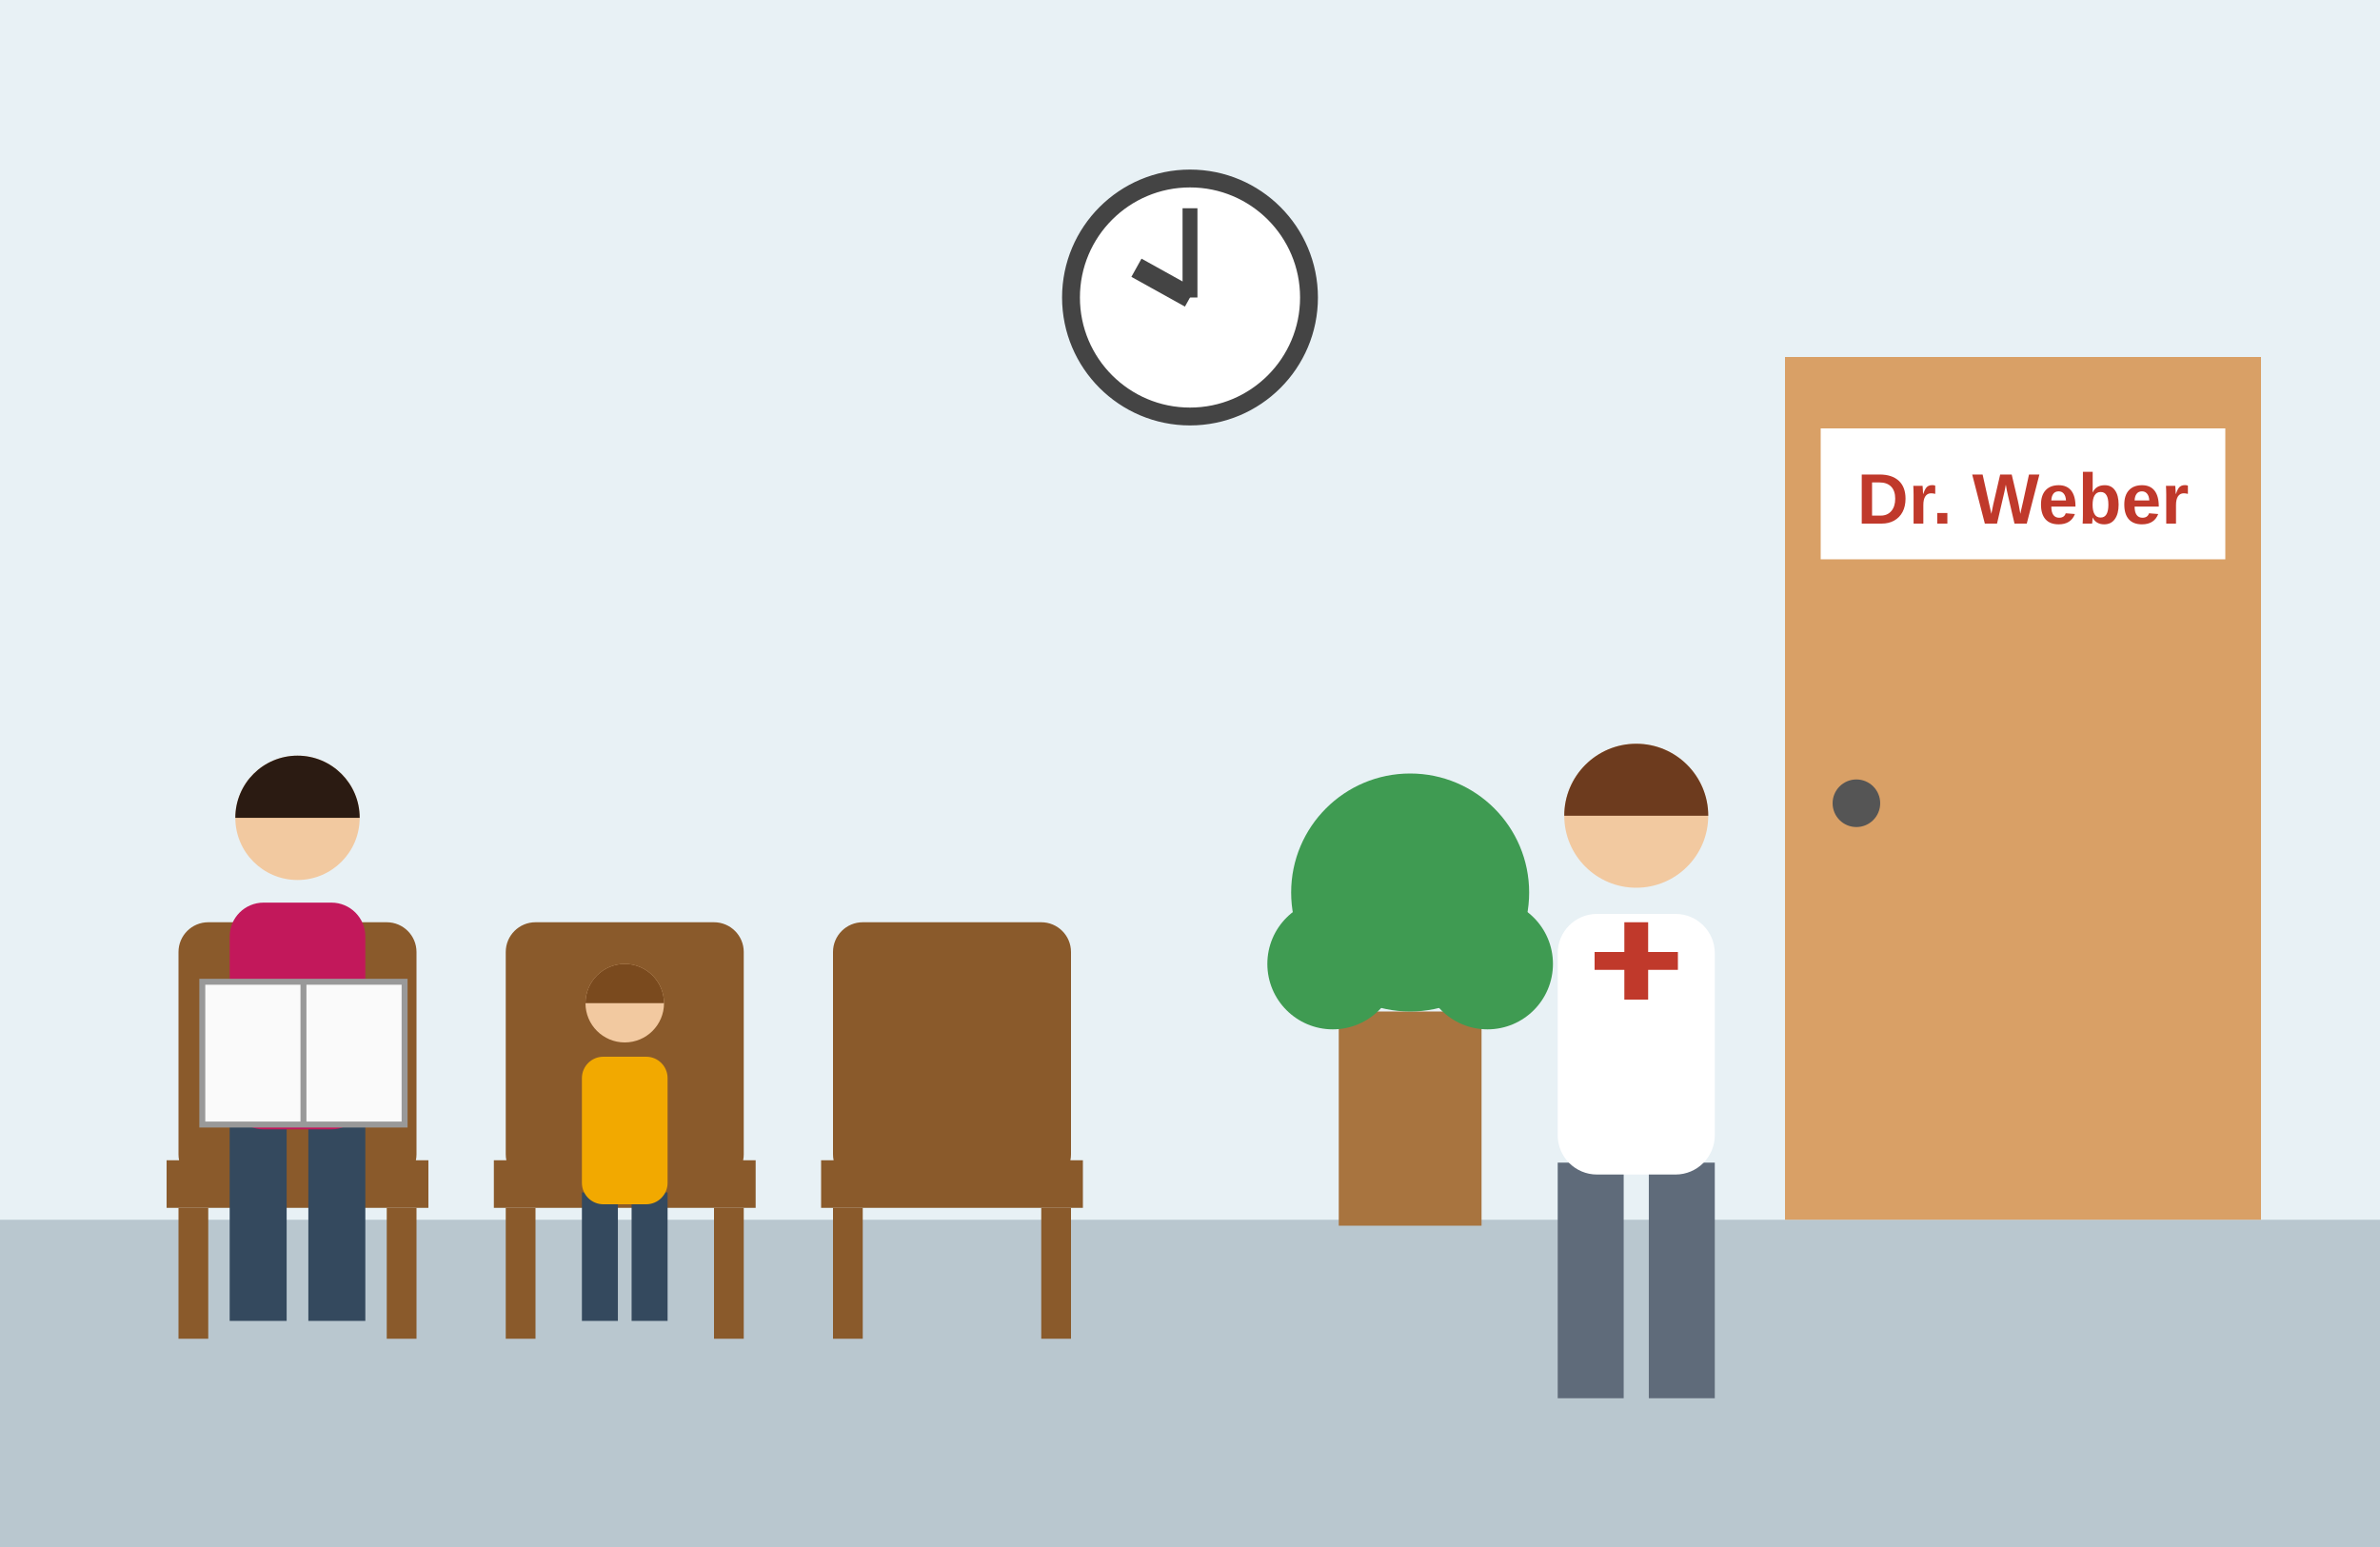
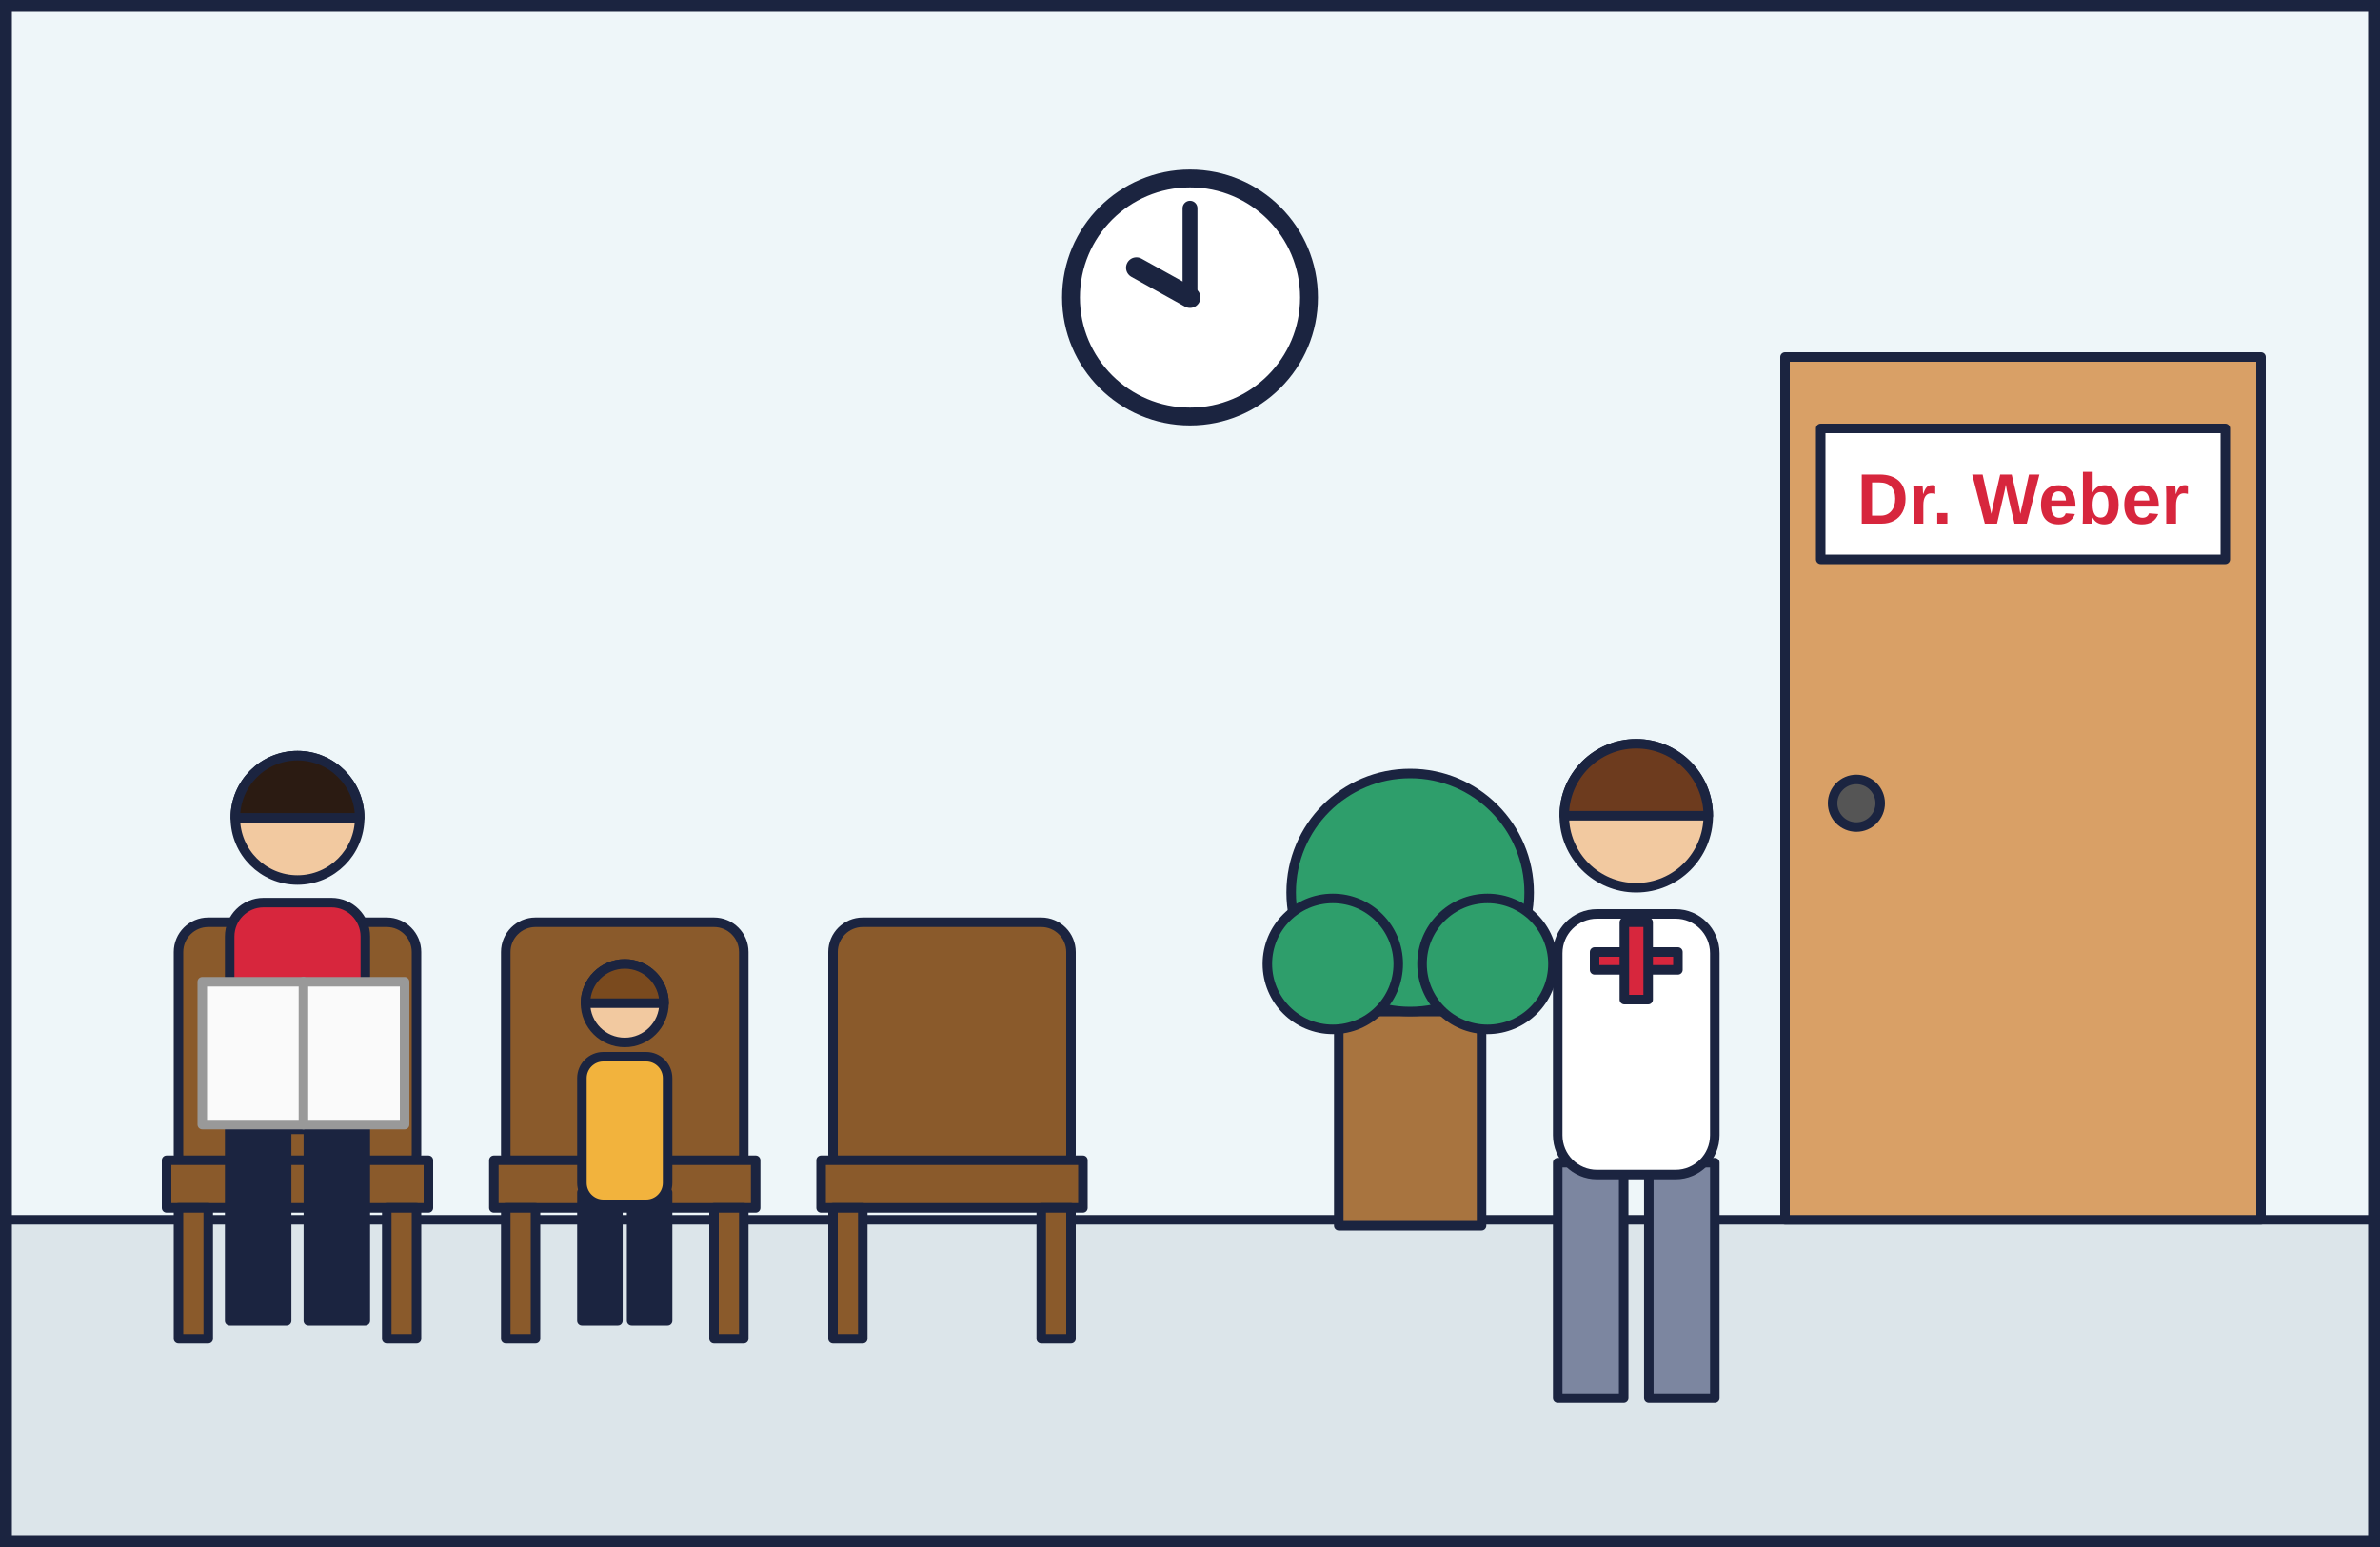
- <svg xmlns="http://www.w3.org/2000/svg" viewBox="0 0 400 260" role="img" aria-label="Beim Dokter">
-   <rect width="400" height="260" fill="#e8f1f5" />
-   <rect y="205" width="400" height="55" fill="#b9c7cf" />
-   <circle cx="200" cy="50" r="20" fill="#fff" stroke="#444" stroke-width="3" />
-   <line x1="200" y1="50" x2="200" y2="35" stroke="#444" stroke-width="2.5" />
-   <line x1="200" y1="50" x2="191" y2="45" stroke="#444" stroke-width="3.5" />
-   <rect x="300" y="60" width="80" height="145" fill="#d9a066" />
-   <circle cx="312" cy="135" r="4" fill="#555" />
-   <rect x="306" y="72" width="68" height="22" fill="#fff" />
-   <text x="340" y="88" font-family="Arial" font-size="12" font-weight="700" text-anchor="middle" fill="#c0392b">Dr. Weber</text>
-   <rect x="30" y="155" width="40" height="44" rx="5" fill="#8a5a2b" />
-   <rect x="28" y="195" width="44" height="8" fill="#8a5a2b" />
-   <rect x="30" y="203" width="5" height="22" fill="#8a5a2b" />
-   <rect x="65" y="203" width="5" height="22" fill="#8a5a2b" />
-   <rect x="85" y="155" width="40" height="44" rx="5" fill="#8a5a2b" />
-   <rect x="83" y="195" width="44" height="8" fill="#8a5a2b" />
-   <rect x="85" y="203" width="5" height="22" fill="#8a5a2b" />
-   <rect x="120" y="203" width="5" height="22" fill="#8a5a2b" />
-   <rect x="140" y="155" width="40" height="44" rx="5" fill="#8a5a2b" />
-   <rect x="138" y="195" width="44" height="8" fill="#8a5a2b" />
-   <rect x="140" y="203" width="5" height="22" fill="#8a5a2b" />
-   <rect x="175" y="203" width="5" height="22" fill="#8a5a2b" />
-   <g>
-     <rect x="38.6" y="187.8" width="9.576" height="34.2" fill="#34495e" />
-     <rect x="51.824" y="187.8" width="9.576" height="34.2" fill="#34495e" />
-     <rect x="38.6" y="151.7" width="22.8" height="38.1" rx="5.7" fill="#c2185b" />
-     <circle cx="50" cy="137.45" r="10.45" fill="#f2c9a0" />
-     <path d="M39.55 137.45 a10.45 10.45 0 0 1 20.9 0 z" fill="#2b1b12" />
+ <svg xmlns="http://www.w3.org/2000/svg" viewBox="0 0 400 260" role="img" aria-label="Beim Dokter" data-style="luftpost">
+   <g stroke="#1B2440" stroke-width="1.6" stroke-linejoin="round" stroke-linecap="round">
+     <rect width="400" height="260" fill="#EEF6F9" />
+     <rect y="205" width="400" height="55" fill="#DCE5EA" />
+     <circle cx="200" cy="50" r="20" fill="#fff" stroke="#1B2440" stroke-width="3" />
+     <line x1="200" y1="50" x2="200" y2="35" stroke="#1B2440" stroke-width="2.5" />
+     <line x1="200" y1="50" x2="191" y2="45" stroke="#1B2440" stroke-width="3.5" />
+     <rect x="300" y="60" width="80" height="145" fill="#d9a066" />
+     <circle cx="312" cy="135" r="4" fill="#555" />
+     <rect x="306" y="72" width="68" height="22" fill="#fff" />
+     <text stroke="none" x="340" y="88" font-family="Arial" font-size="12" font-weight="700" text-anchor="middle" fill="#D7263D">Dr. Weber</text>
+     <rect x="30" y="155" width="40" height="44" rx="5" fill="#8a5a2b" />
+     <rect x="28" y="195" width="44" height="8" fill="#8a5a2b" />
+     <rect x="30" y="203" width="5" height="22" fill="#8a5a2b" />
+     <rect x="65" y="203" width="5" height="22" fill="#8a5a2b" />
+     <rect x="85" y="155" width="40" height="44" rx="5" fill="#8a5a2b" />
+     <rect x="83" y="195" width="44" height="8" fill="#8a5a2b" />
+     <rect x="85" y="203" width="5" height="22" fill="#8a5a2b" />
+     <rect x="120" y="203" width="5" height="22" fill="#8a5a2b" />
+     <rect x="140" y="155" width="40" height="44" rx="5" fill="#8a5a2b" />
+     <rect x="138" y="195" width="44" height="8" fill="#8a5a2b" />
+     <rect x="140" y="203" width="5" height="22" fill="#8a5a2b" />
+     <rect x="175" y="203" width="5" height="22" fill="#8a5a2b" />
+     <g>
+       <rect x="38.6" y="187.8" width="9.576" height="34.2" fill="#1B2440" />
+       <rect x="51.824" y="187.8" width="9.576" height="34.2" fill="#1B2440" />
+       <rect x="38.6" y="151.7" width="22.8" height="38.1" rx="5.7" fill="#D7263D" />
+       <circle cx="50" cy="137.45" r="10.45" fill="#f2c9a0" />
+       <path d="M39.55 137.45 a10.45 10.45 0 0 1 20.9 0 z" fill="#2b1b12" />
+     </g>
+     <rect x="34" y="165" width="34" height="24" fill="#fafafa" stroke="#999" />
+     <line x1="51" y1="165" x2="51" y2="189" stroke="#999" />
+     <g>
+       <rect x="97.8" y="200.4" width="6.048" height="21.6" fill="#1B2440" />
+       <rect x="106.152" y="200.4" width="6.048" height="21.6" fill="#1B2440" />
+       <rect x="97.8" y="177.6" width="14.4" height="24.8" rx="3.6" fill="#F2B33D" />
+       <circle cx="105" cy="168.6" r="6.6" fill="#f2c9a0" />
+       <path d="M98.4 168.6 a6.6 6.6 0 0 1 13.2 0 z" fill="#7a4a1e" />
+     </g>
+     <rect x="225" y="170" width="24" height="36" fill="#a8743f" />
+     <circle cx="237" cy="150" r="20" fill="#2E9E6B" />
+     <circle cx="224" cy="162" r="11" fill="#2E9E6B" />
+     <circle cx="250" cy="162" r="11" fill="#2E9E6B" />
+     <g>
+       <rect x="261.8" y="195.4" width="11.088" height="39.6" fill="#7C86A0" />
+       <rect x="277.112" y="195.4" width="11.088" height="39.6" fill="#7C86A0" />
+       <rect x="261.8" y="153.6" width="26.4" height="43.8" rx="6.6" fill="#ffffff" />
+       <circle cx="275" cy="137.1" r="12.1" fill="#f2c9a0" />
+       <path d="M262.9 137.1 a12.1 12.1 0 0 1 24.2 0 z" fill="#6d3b1e" />
+     </g>
+     <rect x="268" y="160" width="14" height="3" fill="#D7263D" />
+     <rect x="273" y="155" width="4" height="13" fill="#D7263D" />
  </g>
-   <rect x="34" y="165" width="34" height="24" fill="#fafafa" stroke="#999" />
-   <line x1="51" y1="165" x2="51" y2="189" stroke="#999" />
-   <g>
-     <rect x="97.8" y="200.4" width="6.048" height="21.6" fill="#34495e" />
-     <rect x="106.152" y="200.4" width="6.048" height="21.6" fill="#34495e" />
-     <rect x="97.8" y="177.6" width="14.4" height="24.8" rx="3.6" fill="#f2a900" />
-     <circle cx="105" cy="168.6" r="6.6" fill="#f2c9a0" />
-     <path d="M98.4 168.6 a6.6 6.6 0 0 1 13.2 0 z" fill="#7a4a1e" />
-   </g>
-   <rect x="225" y="170" width="24" height="36" fill="#a8743f" />
-   <circle cx="237" cy="150" r="20" fill="#3f9b52" />
-   <circle cx="224" cy="162" r="11" fill="#3f9b52" />
-   <circle cx="250" cy="162" r="11" fill="#3f9b52" />
-   <g>
-     <rect x="261.8" y="195.4" width="11.088" height="39.6" fill="#5f6b7a" />
-     <rect x="277.112" y="195.4" width="11.088" height="39.6" fill="#5f6b7a" />
-     <rect x="261.8" y="153.6" width="26.4" height="43.8" rx="6.6" fill="#ffffff" />
-     <circle cx="275" cy="137.1" r="12.1" fill="#f2c9a0" />
-     <path d="M262.9 137.1 a12.1 12.1 0 0 1 24.2 0 z" fill="#6d3b1e" />
-   </g>
-   <rect x="268" y="160" width="14" height="3" fill="#c0392b" />
-   <rect x="273" y="155" width="4" height="13" fill="#c0392b" />
+   <rect x="1" y="1" width="398" height="258" fill="none" stroke="#1B2440" stroke-width="2" />
</svg>
